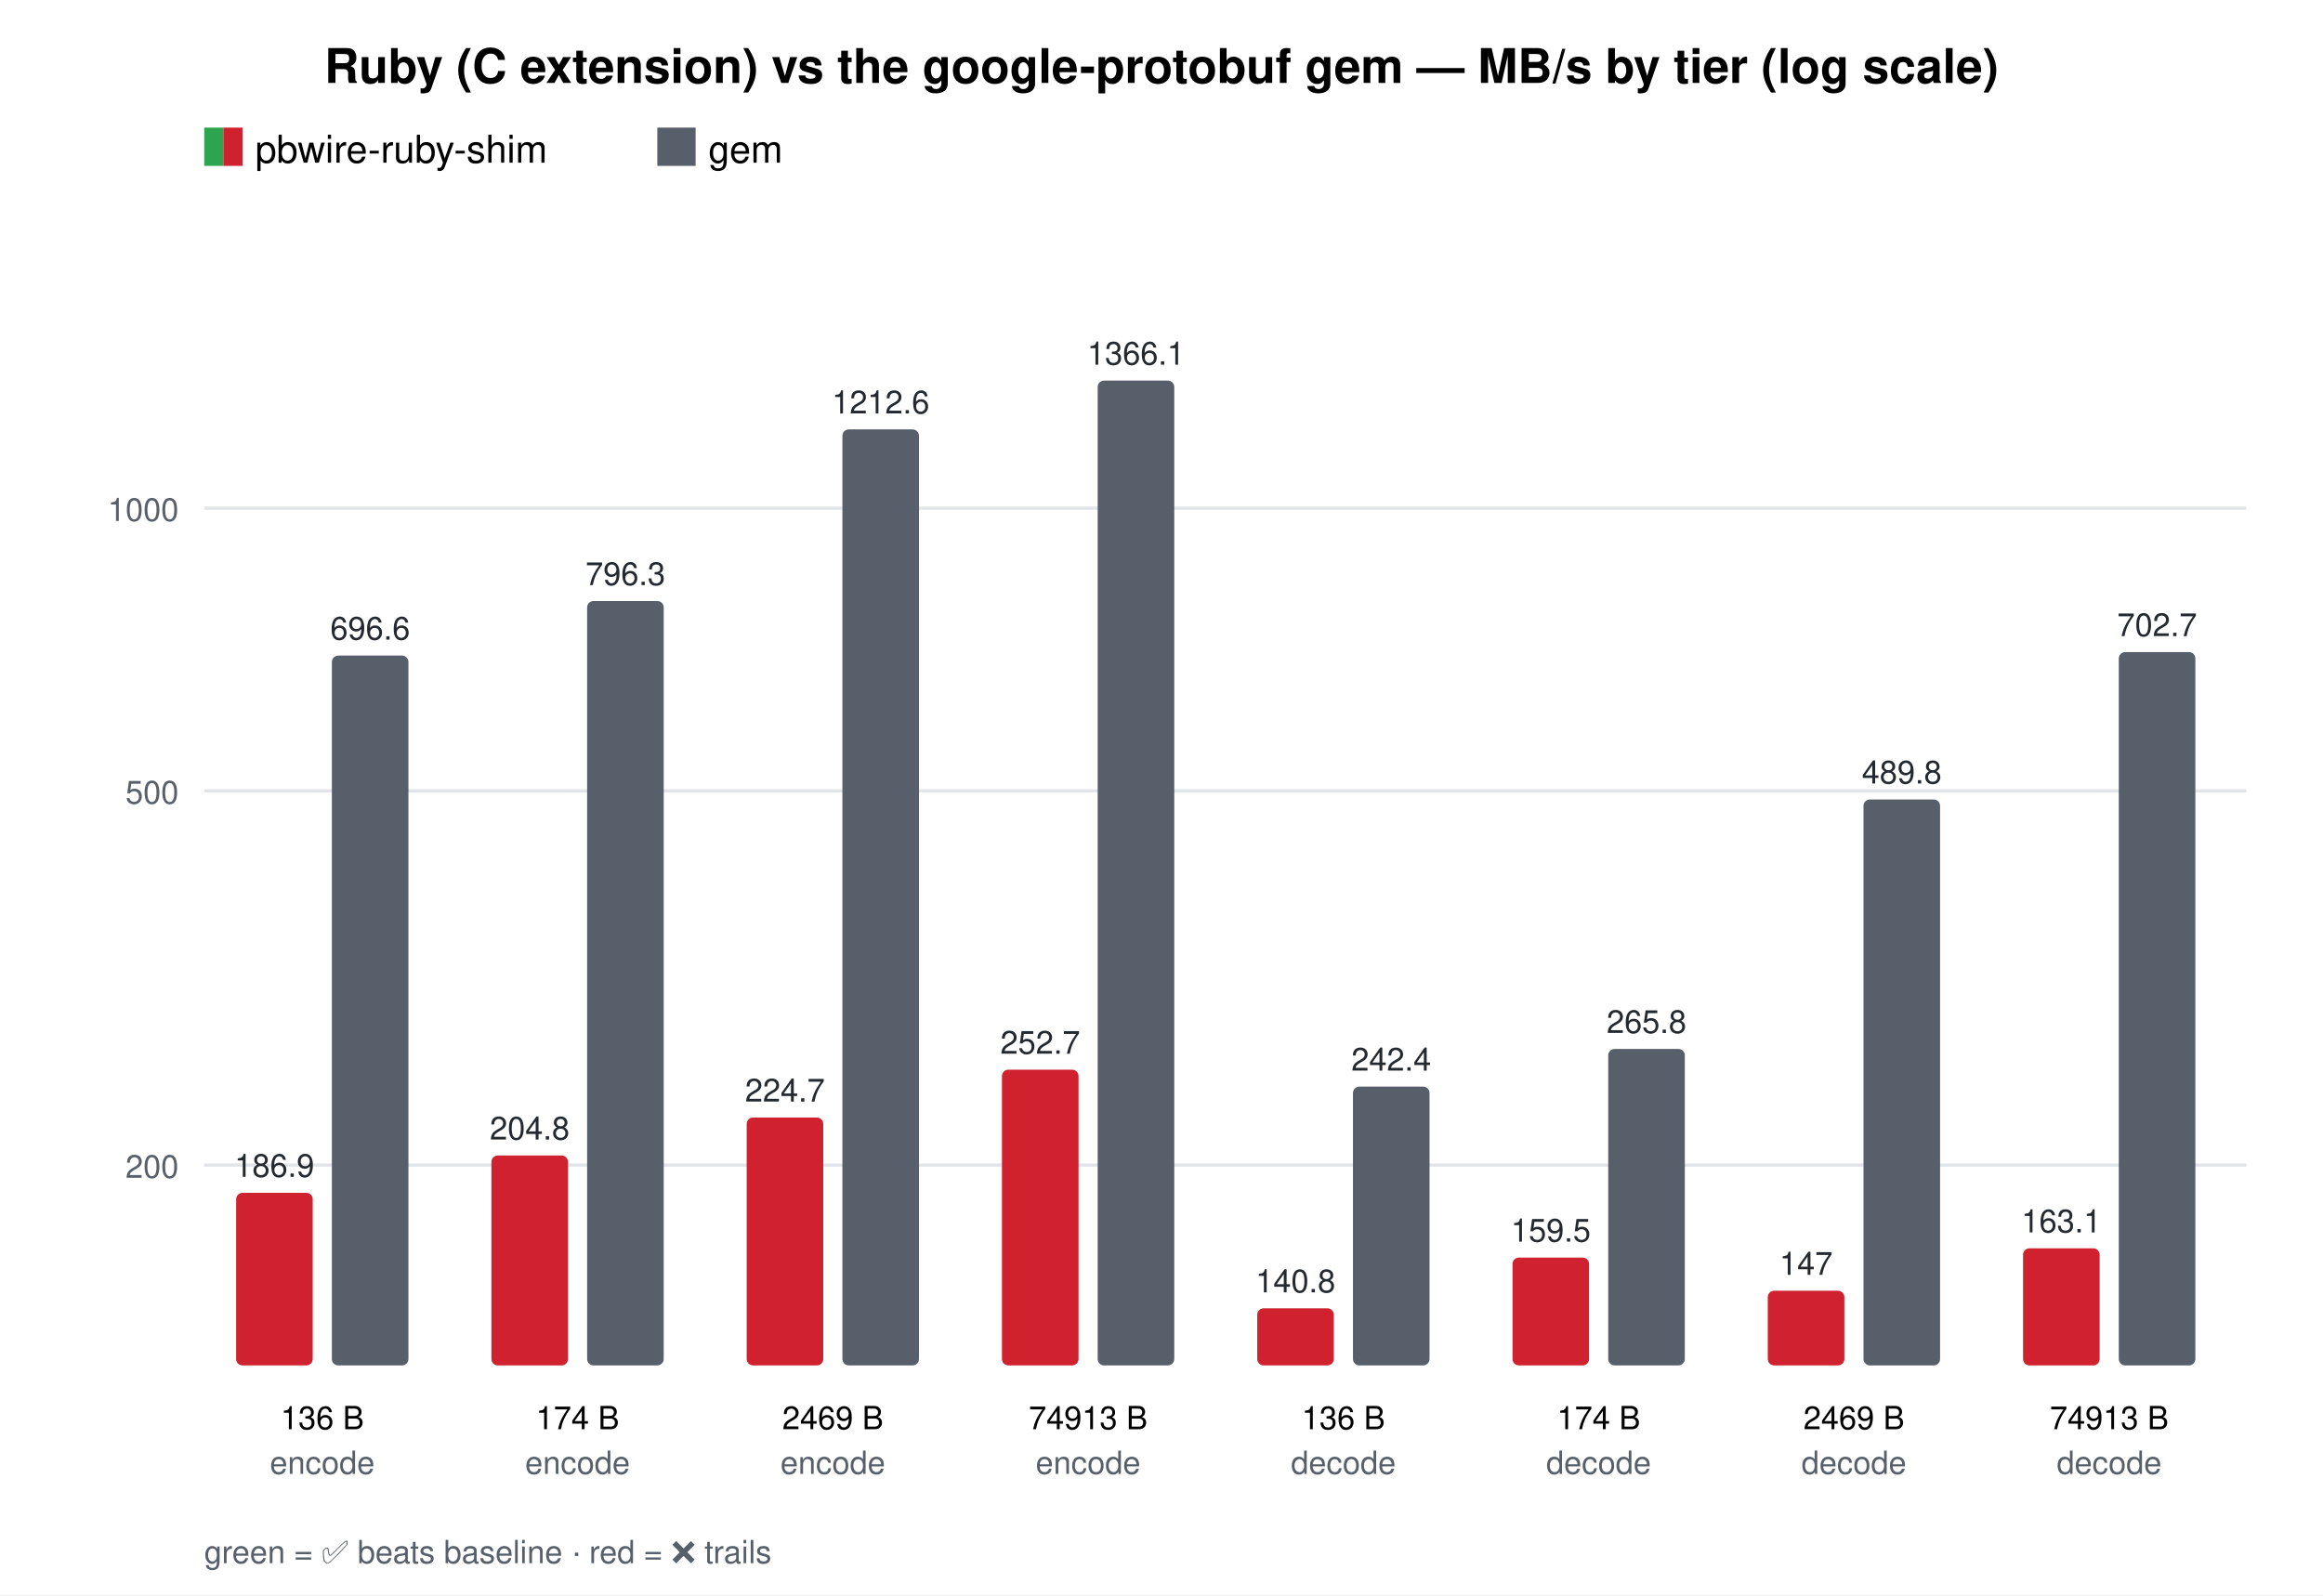
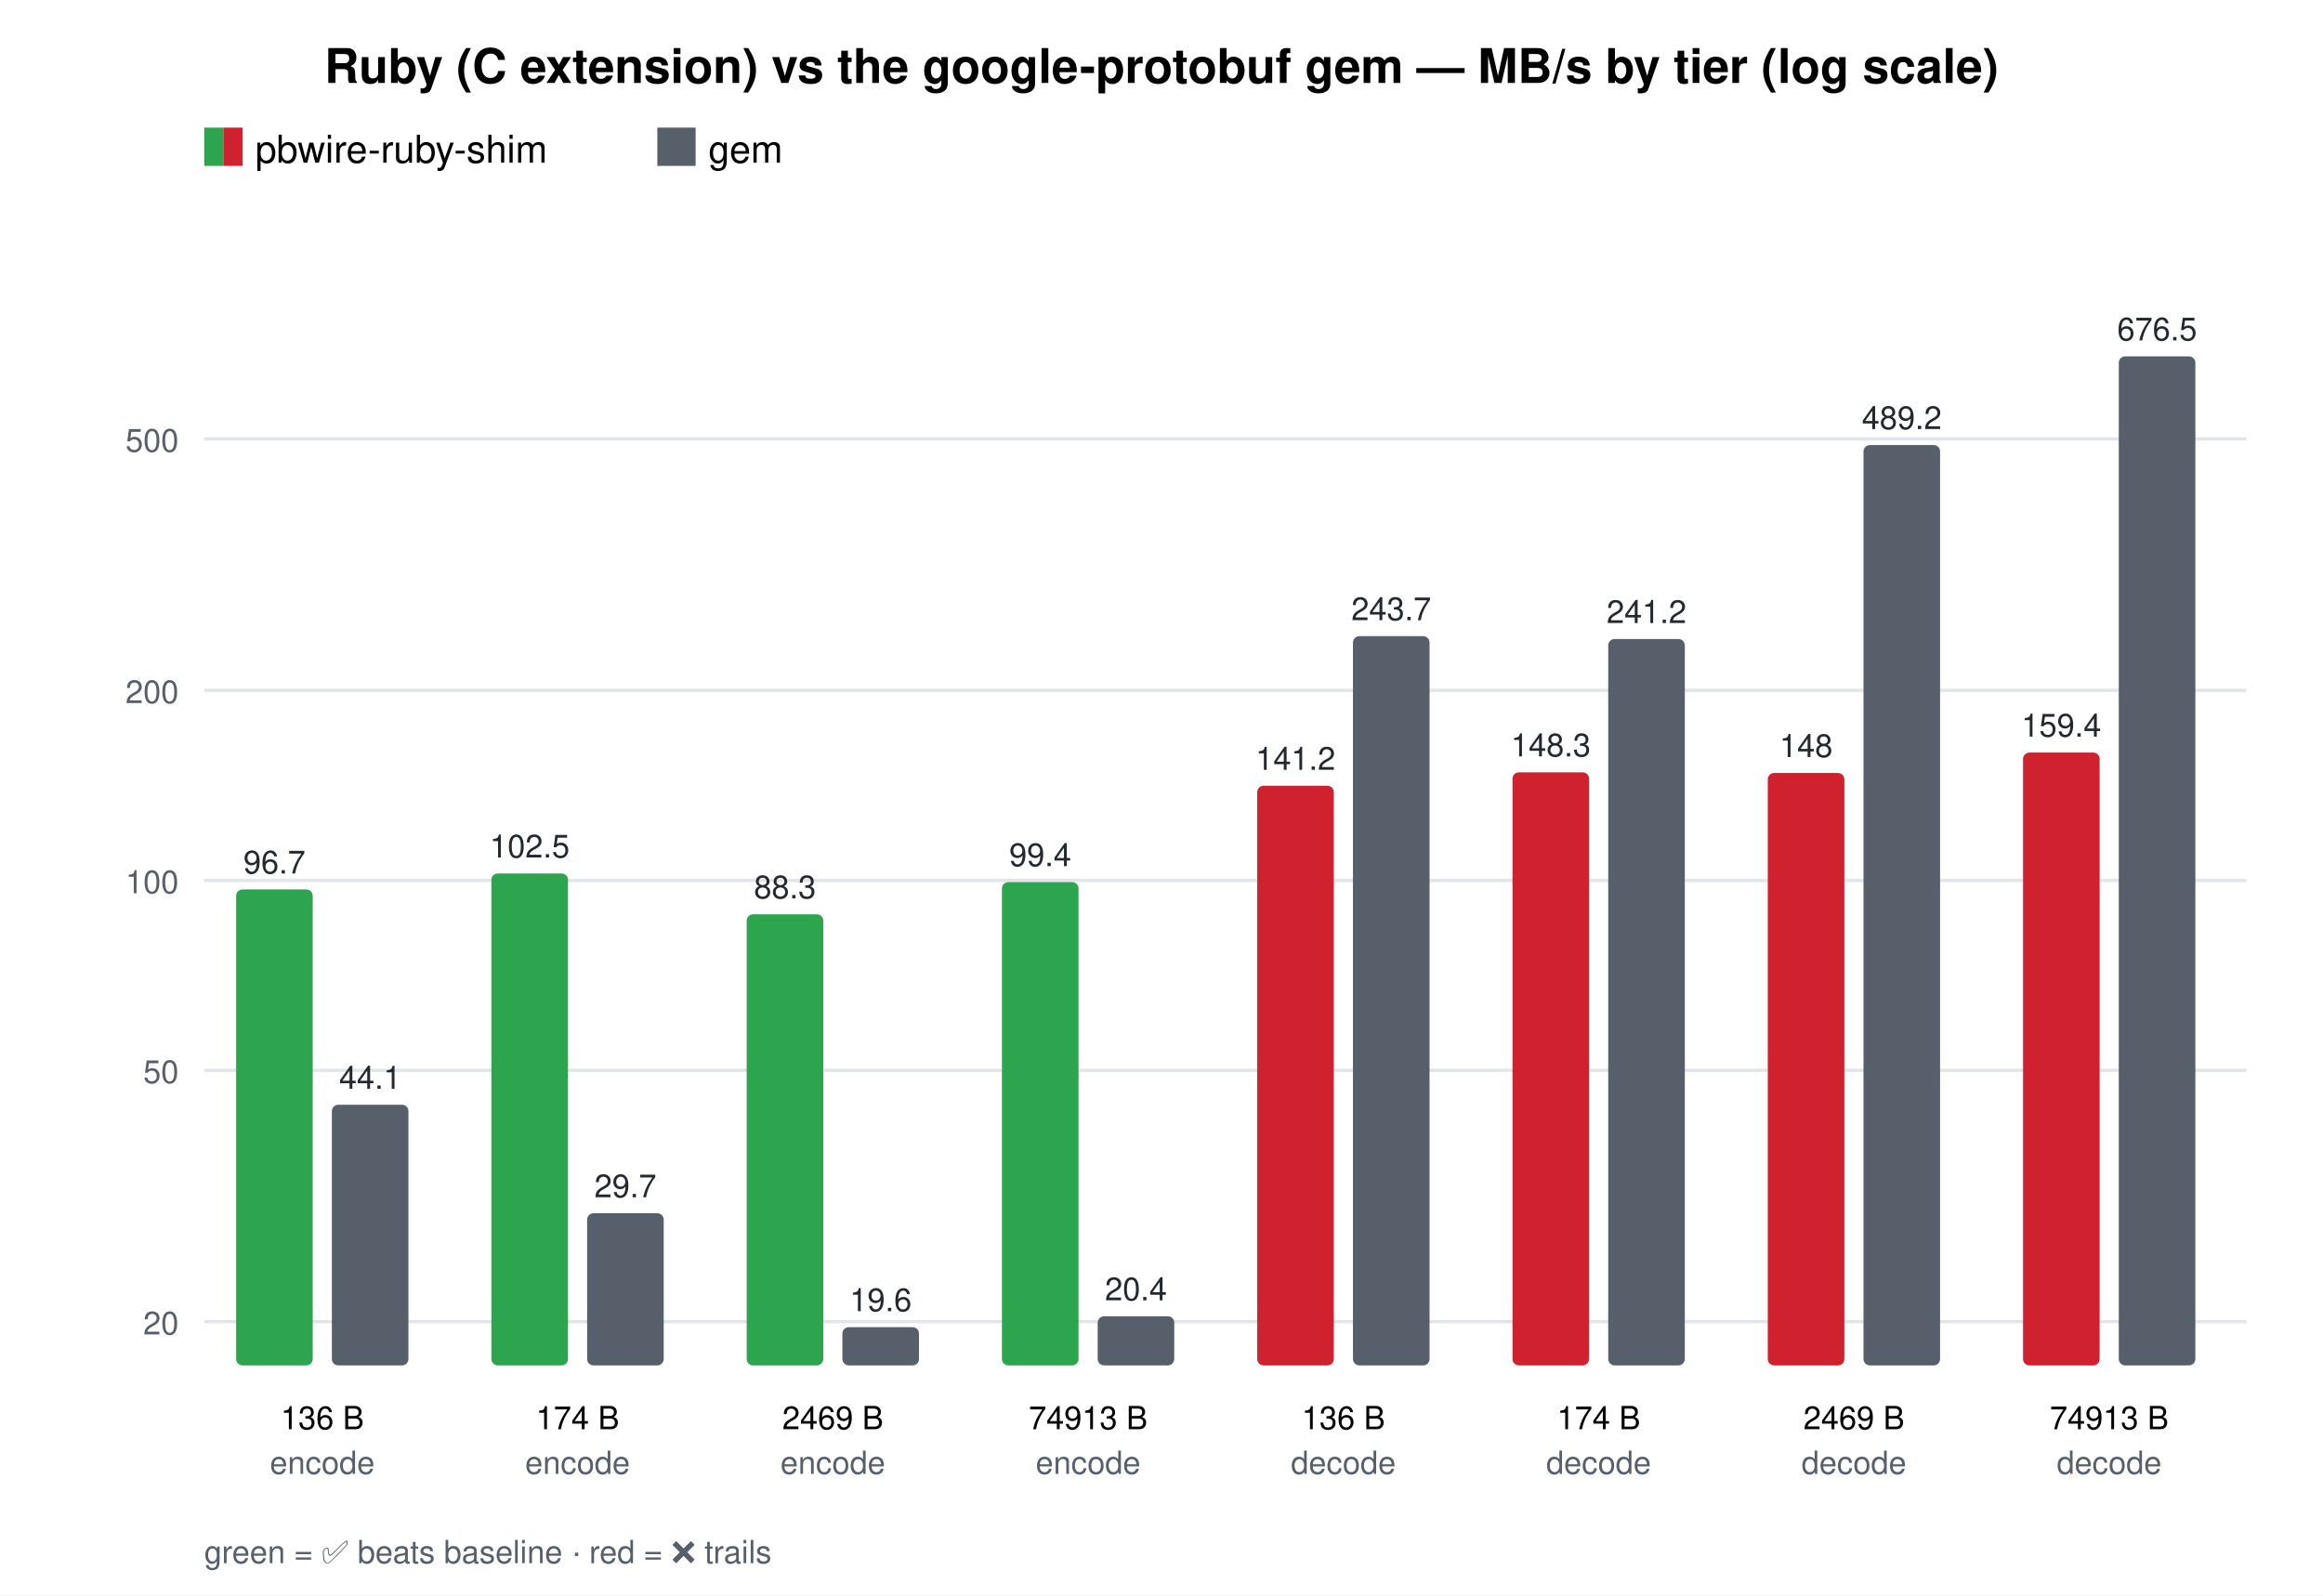
<svg xmlns="http://www.w3.org/2000/svg" width="728" height="500" font-family="Helvetica, Arial, sans-serif">
  <rect width="728" height="500" fill="#ffffff" />
  <text x="364.0" y="26" text-anchor="middle" font-size="15" font-weight="bold">Ruby (C extension) vs the google-protobuf gem — MB/s by tier (log scale)</text>
  <rect x="64" y="40" width="6" height="12" fill="#2da44e" />
  <rect x="70" y="40" width="6" height="12" fill="#cf222e" />
  <text x="80" y="51" font-size="12">pbwire-ruby-shim</text>
  <rect x="206.0" y="40" width="12" height="12" fill="#57606a" />
  <text x="222.0" y="51" font-size="12">gem</text>
-   <line x1="64" y1="365.2" x2="704" y2="365.2" stroke="#e1e4e8" />
-   <text x="56" y="369.2" text-anchor="end" font-size="10" fill="#57606a">200</text>
-   <line x1="64" y1="247.9" x2="704" y2="247.9" stroke="#e1e4e8" />
-   <text x="56" y="251.9" text-anchor="end" font-size="10" fill="#57606a">500</text>
-   <line x1="64" y1="159.3" x2="704" y2="159.3" stroke="#e1e4e8" />
-   <text x="56" y="163.3" text-anchor="end" font-size="10" fill="#57606a">1000</text>
+   <line x1="64" y1="414.3" x2="704" y2="414.3" stroke="#e1e4e8" />
+   <text x="56" y="418.3" text-anchor="end" font-size="10" fill="#57606a">20</text>
+   <line x1="64" y1="335.5" x2="704" y2="335.5" stroke="#e1e4e8" />
+   <text x="56" y="339.5" text-anchor="end" font-size="10" fill="#57606a">50</text>
+   <line x1="64" y1="276.0" x2="704" y2="276.0" stroke="#e1e4e8" />
+   <text x="56" y="280.0" text-anchor="end" font-size="10" fill="#57606a">100</text>
+   <line x1="64" y1="216.4" x2="704" y2="216.4" stroke="#e1e4e8" />
+   <text x="56" y="220.4" text-anchor="end" font-size="10" fill="#57606a">200</text>
+   <line x1="64" y1="137.6" x2="704" y2="137.6" stroke="#e1e4e8" />
+   <text x="56" y="141.6" text-anchor="end" font-size="10" fill="#57606a">500</text>
  <text x="101.0" y="448" text-anchor="middle" font-size="10">136 B</text>
  <text x="101.0" y="462" text-anchor="middle" font-size="10" fill="#57606a">encode</text>
-   <rect x="74.0" y="373.9" width="24" height="54.1" rx="2" fill="#cf222e" />
-   <text x="86.0" y="368.9" text-anchor="middle" font-size="10" fill="#24292f">186.9</text>
-   <rect x="104.0" y="205.5" width="24" height="222.5" rx="2" fill="#57606a" />
-   <text x="116.0" y="200.5" text-anchor="middle" font-size="10" fill="#24292f">696.6</text>
+   <rect x="74.0" y="278.8" width="24" height="149.2" rx="2" fill="#2da44e" />
+   <text x="86.0" y="273.8" text-anchor="middle" font-size="10" fill="#24292f">96.7</text>
+   <rect x="104.0" y="346.3" width="24" height="81.7" rx="2" fill="#57606a" />
+   <text x="116.0" y="341.3" text-anchor="middle" font-size="10" fill="#24292f">44.1</text>
  <text x="181.0" y="448" text-anchor="middle" font-size="10">174 B</text>
  <text x="181.0" y="462" text-anchor="middle" font-size="10" fill="#57606a">encode</text>
-   <rect x="154.0" y="362.2" width="24" height="65.8" rx="2" fill="#cf222e" />
-   <text x="166.0" y="357.2" text-anchor="middle" font-size="10" fill="#24292f">204.8</text>
-   <rect x="184.0" y="188.4" width="24" height="239.6" rx="2" fill="#57606a" />
-   <text x="196.0" y="183.4" text-anchor="middle" font-size="10" fill="#24292f">796.3</text>
+   <rect x="154.0" y="273.8" width="24" height="154.2" rx="2" fill="#2da44e" />
+   <text x="166.0" y="268.8" text-anchor="middle" font-size="10" fill="#24292f">102.5</text>
+   <rect x="184.0" y="380.3" width="24" height="47.7" rx="2" fill="#57606a" />
+   <text x="196.0" y="375.3" text-anchor="middle" font-size="10" fill="#24292f">29.7</text>
  <text x="261.0" y="448" text-anchor="middle" font-size="10">2469 B</text>
  <text x="261.0" y="462" text-anchor="middle" font-size="10" fill="#57606a">encode</text>
-   <rect x="234.0" y="350.3" width="24" height="77.7" rx="2" fill="#cf222e" />
-   <text x="246.0" y="345.3" text-anchor="middle" font-size="10" fill="#24292f">224.7</text>
-   <rect x="264.0" y="134.6" width="24" height="293.4" rx="2" fill="#57606a" />
-   <text x="276.0" y="129.6" text-anchor="middle" font-size="10" fill="#24292f">1212.6</text>
+   <rect x="234.0" y="286.6" width="24" height="141.4" rx="2" fill="#2da44e" />
+   <text x="246.0" y="281.6" text-anchor="middle" font-size="10" fill="#24292f">88.3</text>
+   <rect x="264.0" y="416.0" width="24" height="12.0" rx="2" fill="#57606a" />
+   <text x="276.0" y="411.0" text-anchor="middle" font-size="10" fill="#24292f">19.6</text>
  <text x="341.0" y="448" text-anchor="middle" font-size="10">74913 B</text>
  <text x="341.0" y="462" text-anchor="middle" font-size="10" fill="#57606a">encode</text>
-   <rect x="314.0" y="335.3" width="24" height="92.7" rx="2" fill="#cf222e" />
-   <text x="326.0" y="330.3" text-anchor="middle" font-size="10" fill="#24292f">252.7</text>
-   <rect x="344.0" y="119.3" width="24" height="308.7" rx="2" fill="#57606a" />
-   <text x="356.0" y="114.3" text-anchor="middle" font-size="10" fill="#24292f">1366.1</text>
+   <rect x="314.0" y="276.5" width="24" height="151.5" rx="2" fill="#2da44e" />
+   <text x="326.0" y="271.5" text-anchor="middle" font-size="10" fill="#24292f">99.4</text>
+   <rect x="344.0" y="412.6" width="24" height="15.4" rx="2" fill="#57606a" />
+   <text x="356.0" y="407.6" text-anchor="middle" font-size="10" fill="#24292f">20.4</text>
  <text x="421.0" y="448" text-anchor="middle" font-size="10">136 B</text>
  <text x="421.0" y="462" text-anchor="middle" font-size="10" fill="#57606a">decode</text>
-   <rect x="394.0" y="410.1" width="24" height="17.9" rx="2" fill="#cf222e" />
-   <text x="406.0" y="405.1" text-anchor="middle" font-size="10" fill="#24292f">140.8</text>
-   <rect x="424.0" y="340.6" width="24" height="87.4" rx="2" fill="#57606a" />
-   <text x="436.0" y="335.6" text-anchor="middle" font-size="10" fill="#24292f">242.4</text>
+   <rect x="394.0" y="246.3" width="24" height="181.7" rx="2" fill="#cf222e" />
+   <text x="406.0" y="241.3" text-anchor="middle" font-size="10" fill="#24292f">141.2</text>
+   <rect x="424.0" y="199.4" width="24" height="228.6" rx="2" fill="#57606a" />
+   <text x="436.0" y="194.4" text-anchor="middle" font-size="10" fill="#24292f">243.7</text>
  <text x="501.0" y="448" text-anchor="middle" font-size="10">174 B</text>
  <text x="501.0" y="462" text-anchor="middle" font-size="10" fill="#57606a">decode</text>
-   <rect x="474.0" y="394.2" width="24" height="33.8" rx="2" fill="#cf222e" />
-   <text x="486.0" y="389.2" text-anchor="middle" font-size="10" fill="#24292f">159.5</text>
-   <rect x="504.0" y="328.8" width="24" height="99.2" rx="2" fill="#57606a" />
-   <text x="516.0" y="323.8" text-anchor="middle" font-size="10" fill="#24292f">265.8</text>
+   <rect x="474.0" y="242.1" width="24" height="185.9" rx="2" fill="#cf222e" />
+   <text x="486.0" y="237.1" text-anchor="middle" font-size="10" fill="#24292f">148.3</text>
+   <rect x="504.0" y="200.3" width="24" height="227.7" rx="2" fill="#57606a" />
+   <text x="516.0" y="195.3" text-anchor="middle" font-size="10" fill="#24292f">241.2</text>
  <text x="581.0" y="448" text-anchor="middle" font-size="10">2469 B</text>
  <text x="581.0" y="462" text-anchor="middle" font-size="10" fill="#57606a">decode</text>
-   <rect x="554.0" y="404.6" width="24" height="23.4" rx="2" fill="#cf222e" />
-   <text x="566.0" y="399.6" text-anchor="middle" font-size="10" fill="#24292f">147</text>
-   <rect x="584.0" y="250.6" width="24" height="177.4" rx="2" fill="#57606a" />
-   <text x="596.0" y="245.6" text-anchor="middle" font-size="10" fill="#24292f">489.8</text>
+   <rect x="554.0" y="242.3" width="24" height="185.7" rx="2" fill="#cf222e" />
+   <text x="566.0" y="237.3" text-anchor="middle" font-size="10" fill="#24292f">148</text>
+   <rect x="584.0" y="139.5" width="24" height="288.5" rx="2" fill="#57606a" />
+   <text x="596.0" y="134.5" text-anchor="middle" font-size="10" fill="#24292f">489.2</text>
  <text x="661.0" y="448" text-anchor="middle" font-size="10">74913 B</text>
  <text x="661.0" y="462" text-anchor="middle" font-size="10" fill="#57606a">decode</text>
-   <rect x="634.0" y="391.3" width="24" height="36.7" rx="2" fill="#cf222e" />
-   <text x="646.0" y="386.3" text-anchor="middle" font-size="10" fill="#24292f">163.1</text>
-   <rect x="664.0" y="204.4" width="24" height="223.6" rx="2" fill="#57606a" />
-   <text x="676.0" y="199.4" text-anchor="middle" font-size="10" fill="#24292f">702.7</text>
+   <rect x="634.0" y="235.9" width="24" height="192.1" rx="2" fill="#cf222e" />
+   <text x="646.0" y="230.9" text-anchor="middle" font-size="10" fill="#24292f">159.4</text>
+   <rect x="664.0" y="111.7" width="24" height="316.3" rx="2" fill="#57606a" />
+   <text x="676.0" y="106.7" text-anchor="middle" font-size="10" fill="#24292f">676.5</text>
  <text x="64" y="490" font-size="10" fill="#57606a">green = ✅ beats baseline · red = ❌ trails</text>
</svg>
